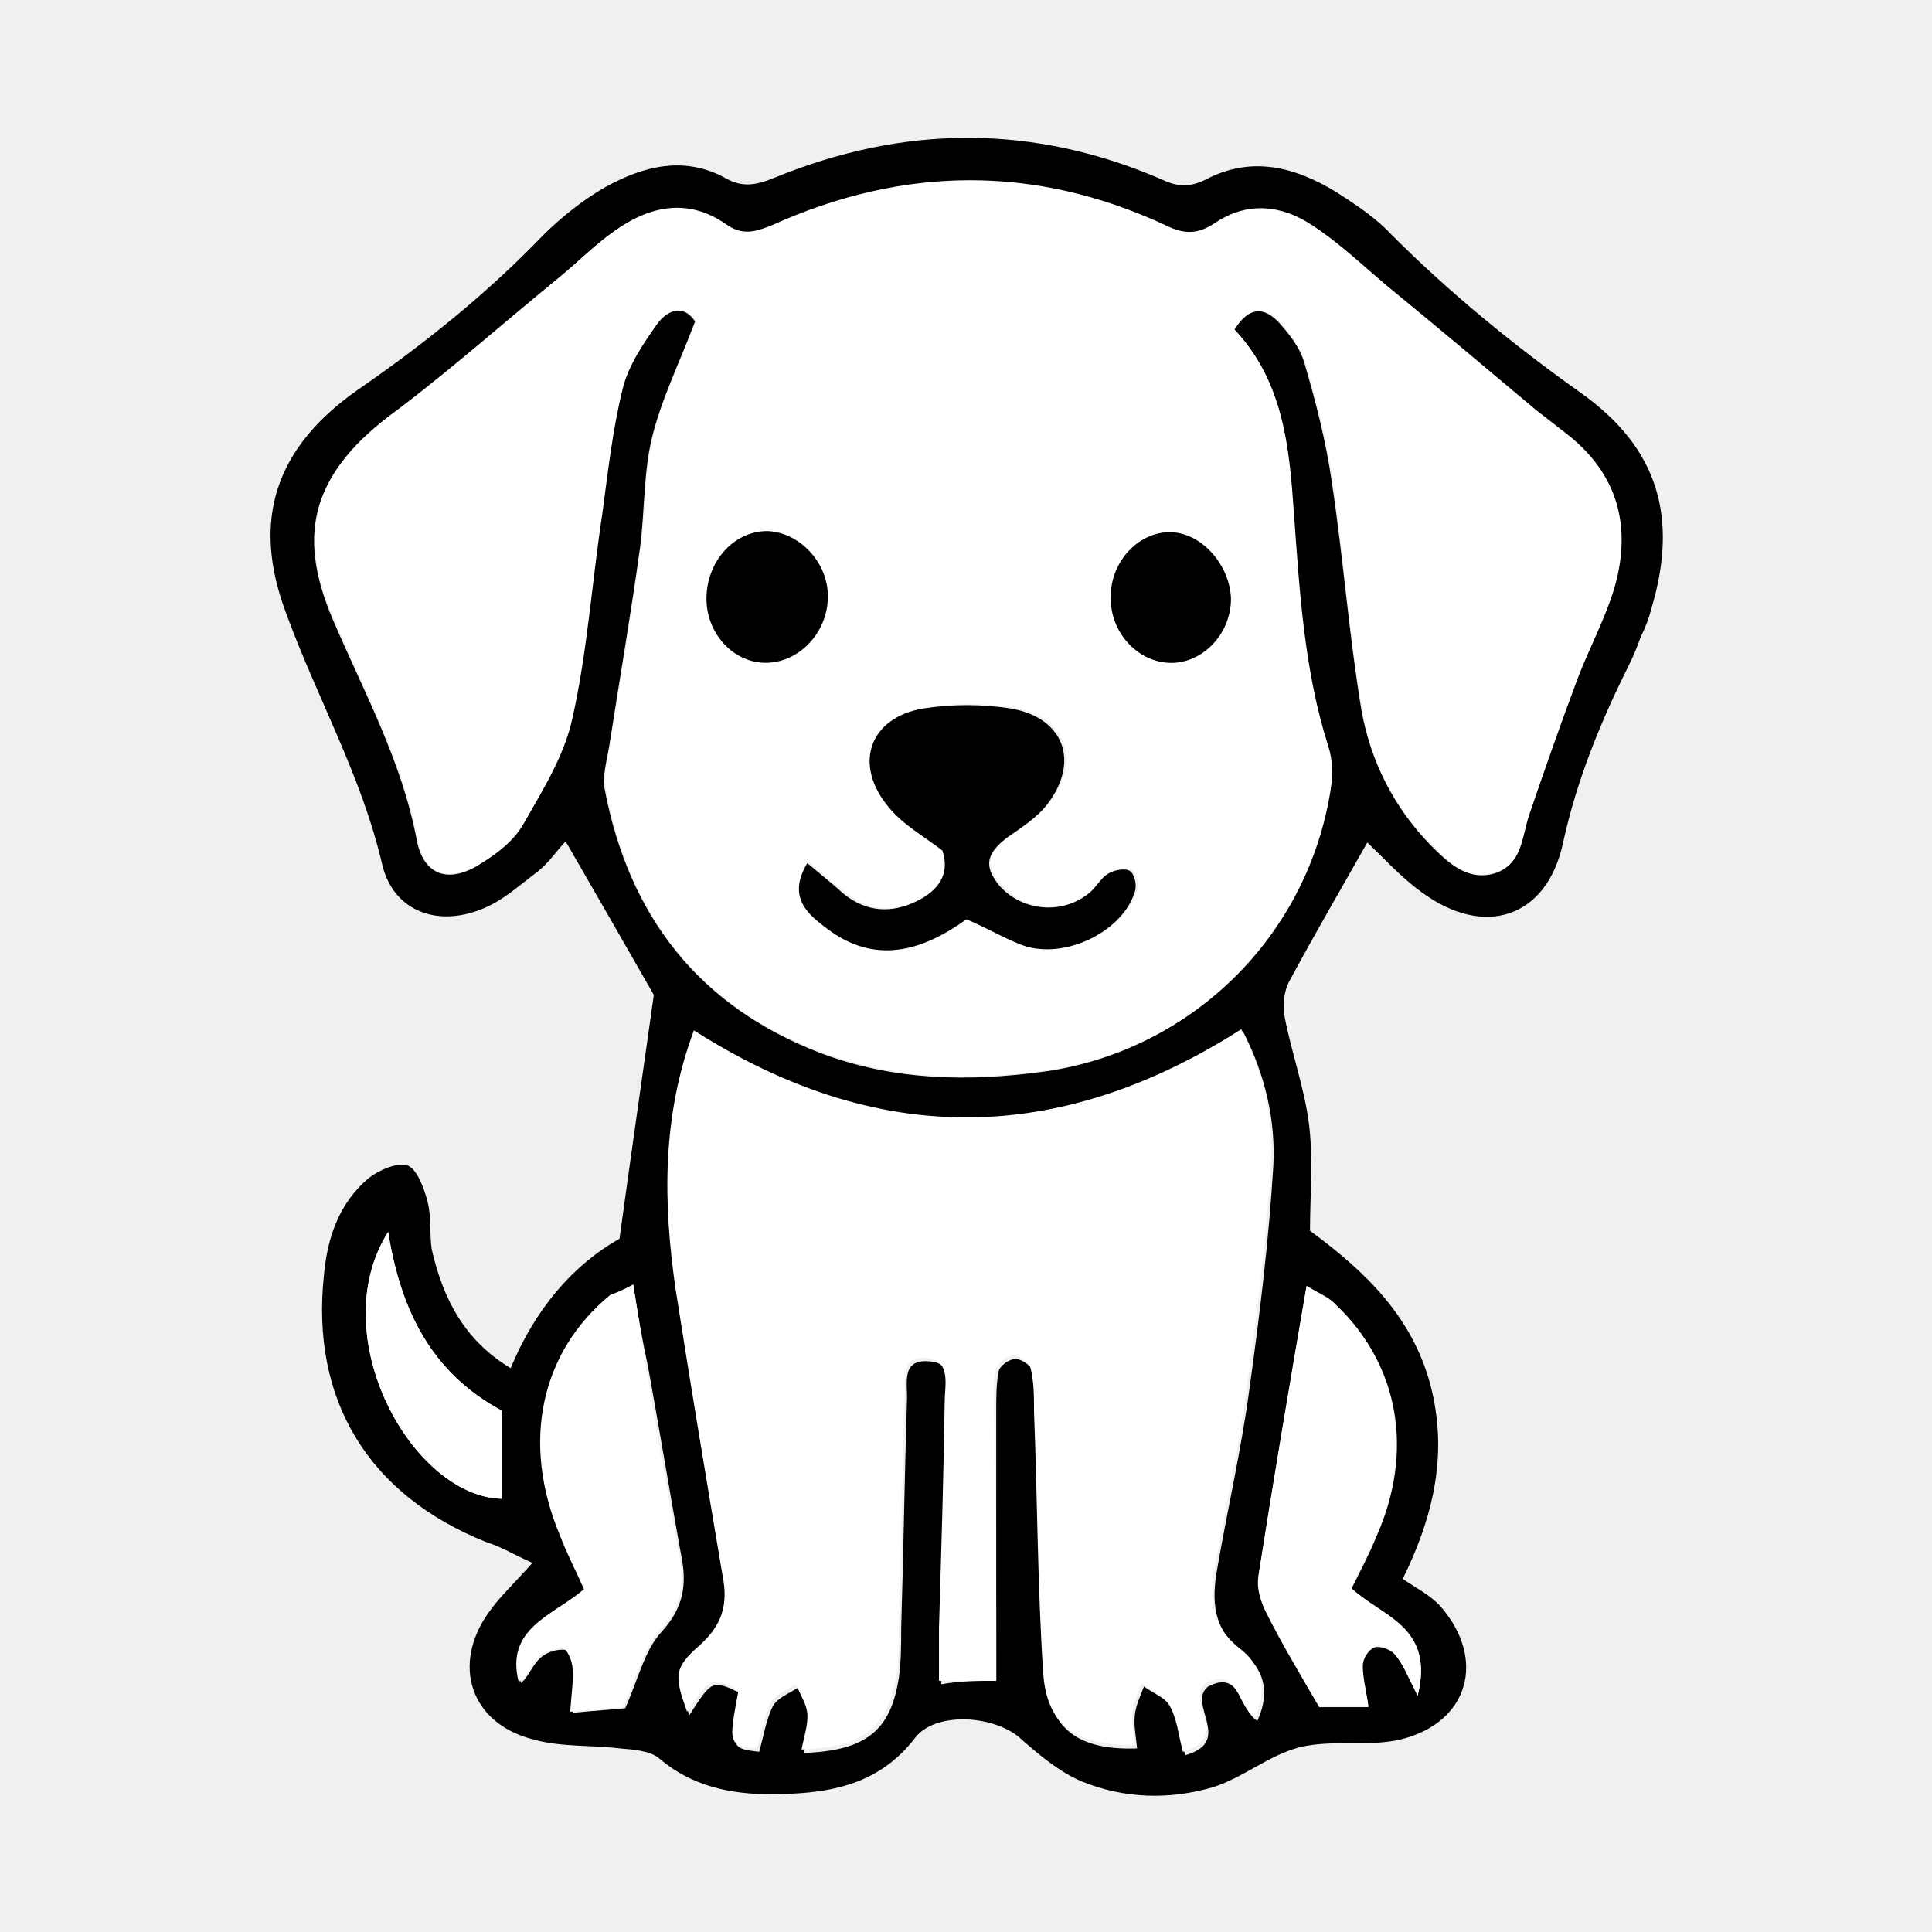
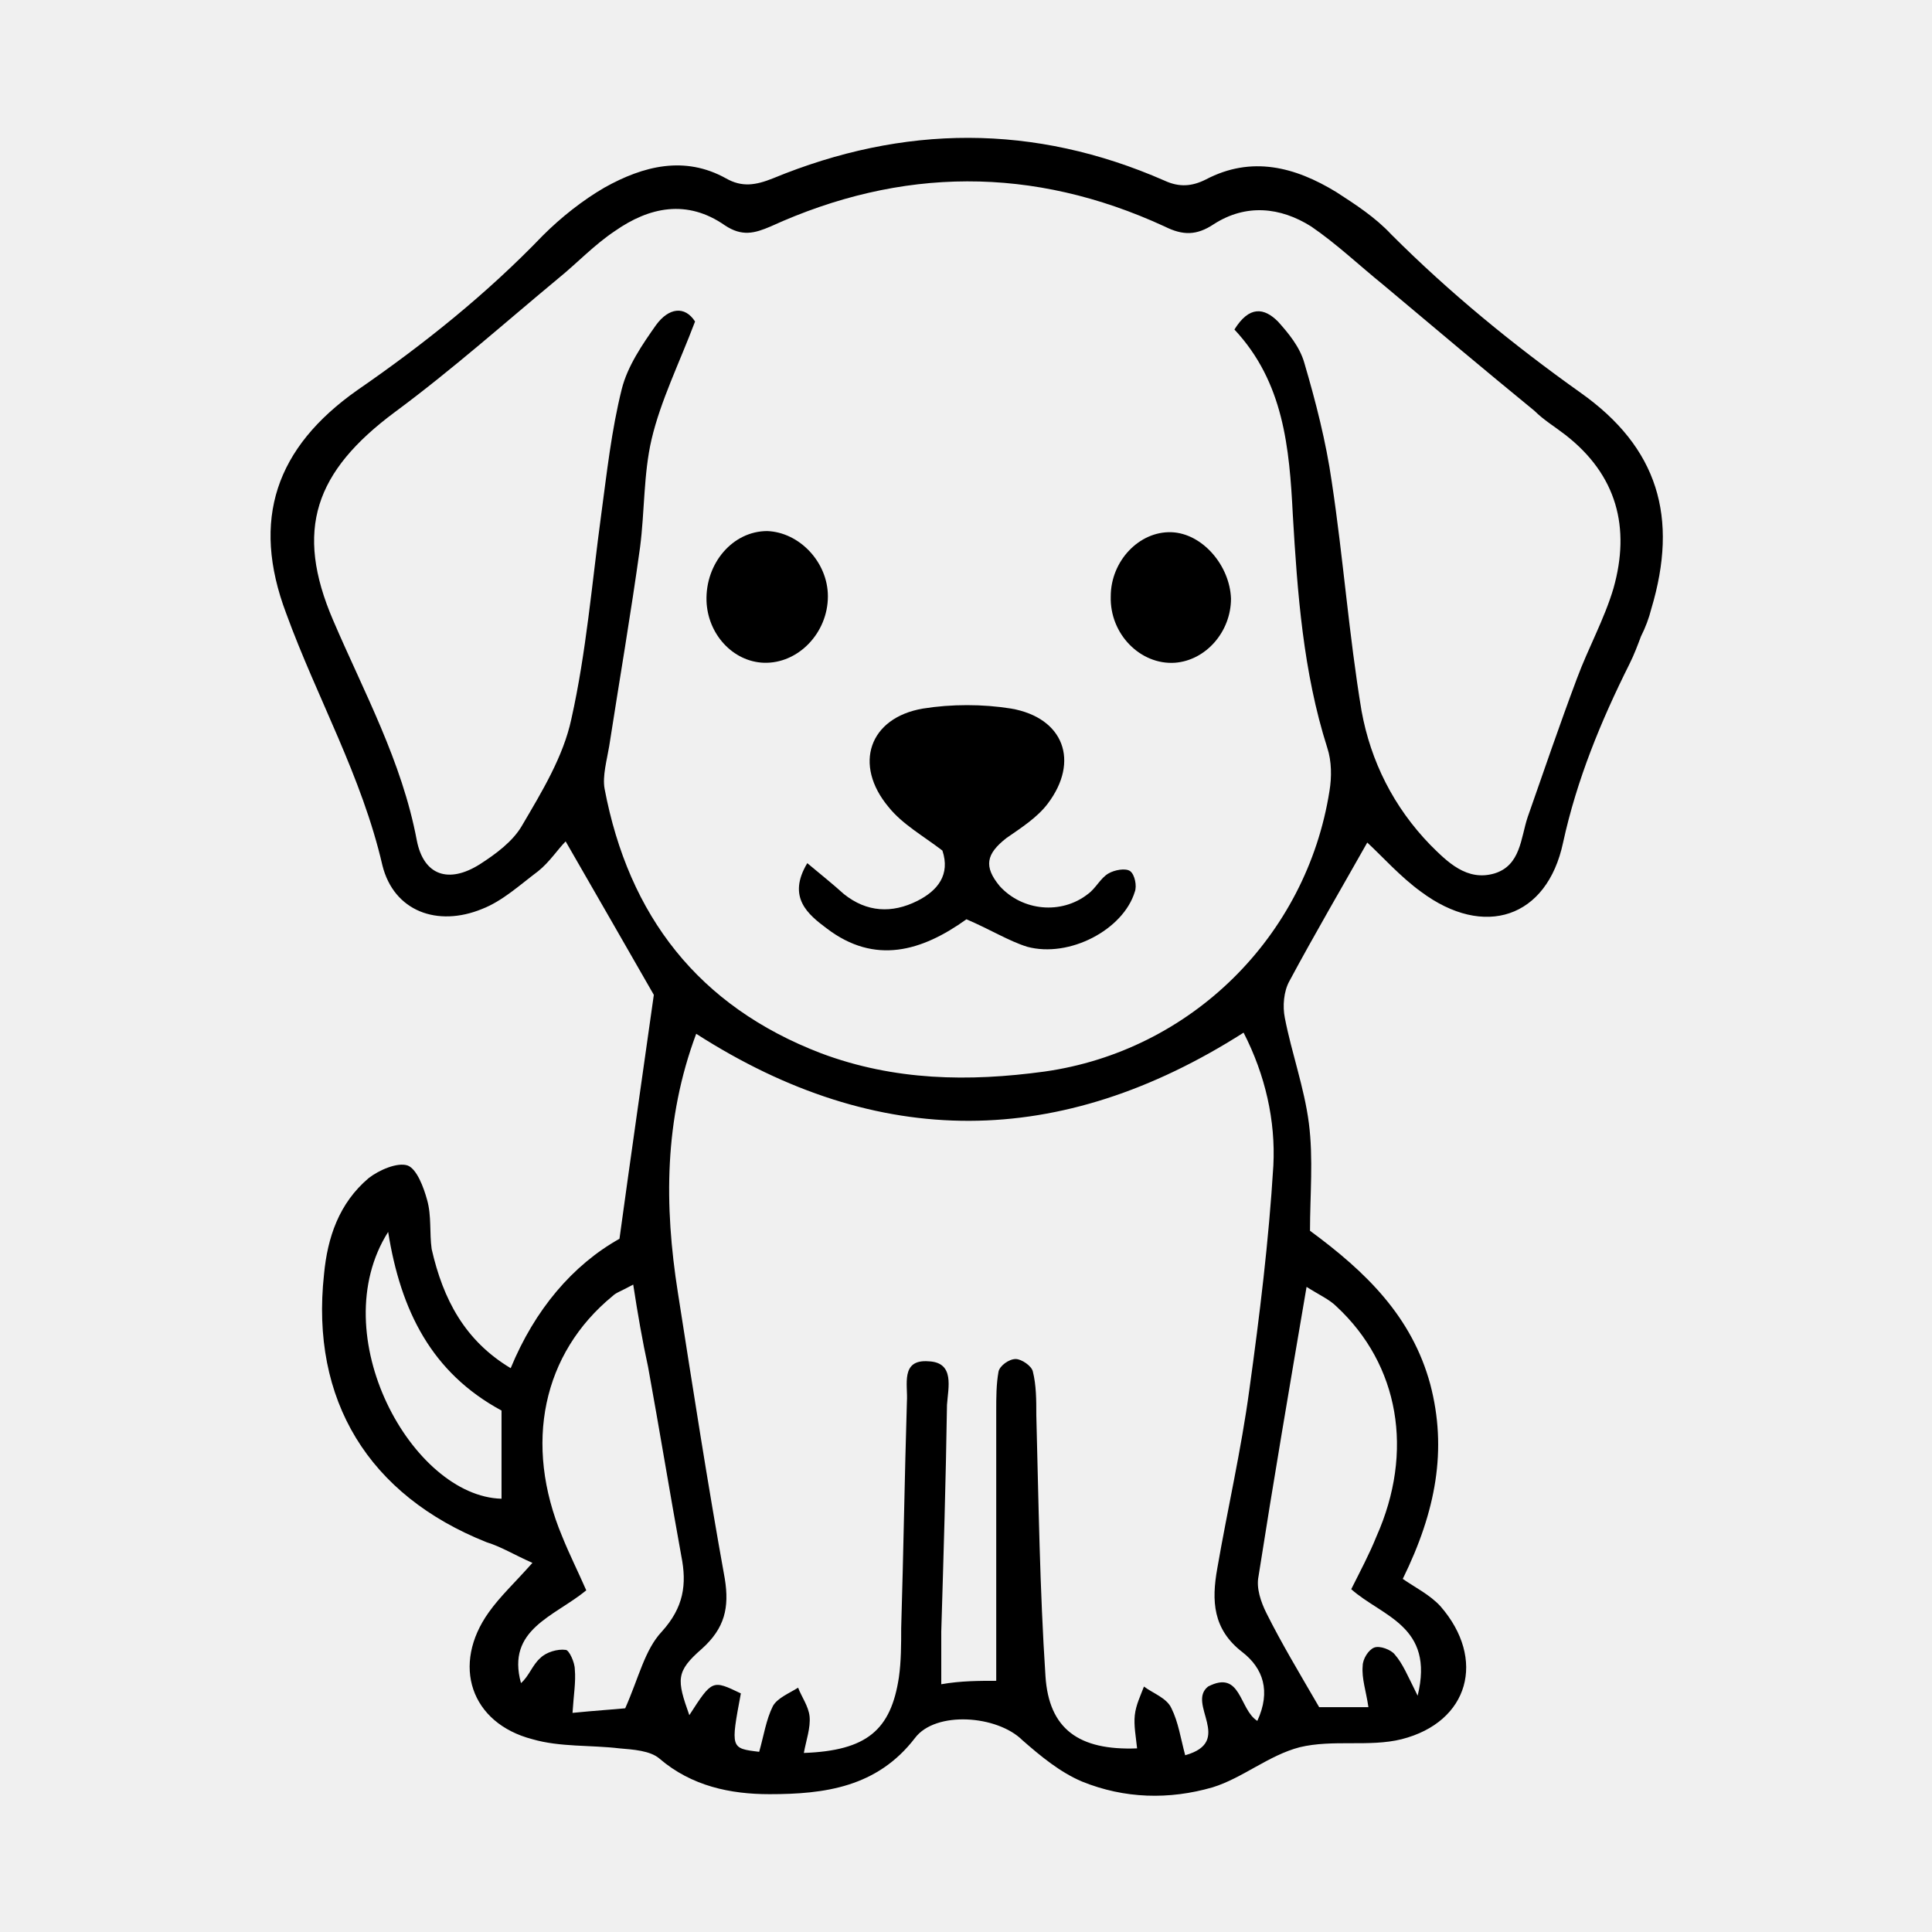
<svg xmlns="http://www.w3.org/2000/svg" viewBox="166.205 350.525 168.71 168.71">
  <g>
    <path d="M210.8,470c2.1-5.1,5.4-9,9.5-11.3c1-7.3,2-14.2,3-21.3c-2.4-4.2-5-8.7-7.7-13.4c-0.7,0.7-1.4,1.8-2.4,2.6   c-1.6,1.2-3.1,2.6-4.9,3.3c-3.9,1.6-7.7,0.2-8.7-3.8c-1.8-7.8-5.7-14.6-8.4-22c-3.1-8.2-0.9-14.5,6.2-19.5   c5.8-4,11.3-8.4,16.2-13.5c1.6-1.6,3.5-3.1,5.4-4.2c3.4-1.9,7-2.8,10.6-0.8c1.4,0.8,2.6,0.6,4.1,0c11.4-4.7,22.8-4.8,34.2,0.2   c1.3,0.6,2.4,0.5,3.6-0.1c4-2.1,7.8-1.1,11.4,1.1c1.7,1.1,3.4,2.2,4.8,3.7c5.1,5.1,10.6,9.6,16.5,13.8c6.8,4.8,8.6,10.9,6.2,18.9   c-0.2,0.8-0.5,1.6-0.9,2.4c-0.3,0.8-0.6,1.6-1,2.4c-2.5,5-4.6,10.1-5.8,15.6c-1.4,6.6-6.9,8.4-12.4,4.3c-1.8-1.3-3.4-3.1-4.7-4.3   c-2.2,3.9-4.6,8-6.8,12.1c-0.5,0.9-0.6,2.2-0.4,3.2c0.6,3.1,1.7,6.1,2.1,9.2c0.4,3.1,0.1,6.3,0.1,9.4c4.9,3.6,8.9,7.5,10.5,13.4   c1.5,5.7,0.5,11.1-2.4,17c1,0.7,2.4,1.4,3.3,2.4c4,4.6,2.5,10.1-3.4,11.6c-2.8,0.7-6,0-8.9,0.7c-2.7,0.7-5,2.7-7.6,3.5   c-3.8,1.1-7.7,1-11.4-0.5c-1.9-0.8-3.6-2.2-5.2-3.6c-2.2-2.2-7.6-2.6-9.4-0.2c-3.3,4.3-7.9,4.9-12.7,4.9c-3.4,0-6.8-0.7-9.6-3.1   c-0.8-0.7-2.3-0.8-3.5-0.9c-2.5-0.3-5.2-0.1-7.6-0.8c-5.4-1.4-7.1-6.5-3.8-11.1c1-1.4,2.2-2.5,3.8-4.3c-1.6-0.7-2.7-1.4-4-1.8   c-10.3-4.1-15.4-12.4-14.2-23.4c0.3-3.2,1.3-6.2,3.9-8.4c0.9-0.7,2.5-1.4,3.4-1.1c0.8,0.3,1.4,1.9,1.7,3c0.4,1.4,0.2,2.9,0.4,4.3   C204.9,464,206.8,467.6,210.8,470z M274,379.3c1.3-2.1,2.6-1.9,3.8-0.7c0.9,1,1.9,2.2,2.3,3.6c1,3.4,1.9,6.9,2.4,10.4   c1,6.6,1.5,13.4,2.6,20c0.8,4.4,2.8,8.4,6,11.7c1.5,1.5,3.2,3.2,5.6,2.5c2.3-0.7,2.3-3.1,2.9-4.9c1.4-4,2.8-8.1,4.3-12.1   c1-2.7,2.4-5.2,3.2-7.9c1.5-5.3,0.3-9.9-4.2-13.4c-0.9-0.7-1.9-1.3-2.7-2.1c-4.4-3.6-8.8-7.3-13.2-11c-2.1-1.7-4.1-3.6-6.3-5.1   c-2.7-1.7-5.7-2-8.5-0.2c-1.5,1-2.7,1-4.3,0.2c-11.5-5.3-23-5.2-34.4,0c-1.4,0.6-2.5,0.9-4-0.1c-3.3-2.3-6.6-1.6-9.6,0.5   c-1.8,1.2-3.3,2.8-4.9,4.1c-4.7,3.9-9.3,8-14.3,11.7c-7,5.2-8.8,10.3-5.4,18.2c2.7,6.3,6,12.3,7.3,19.2c0.6,3.1,2.8,3.8,5.5,2.1   c1.4-0.9,2.9-2,3.7-3.4c1.7-2.9,3.6-6,4.3-9.3c1.3-5.8,1.8-11.9,2.6-17.8c0.5-3.7,0.9-7.4,1.8-11c0.5-2,1.8-3.9,3-5.6   c1.1-1.5,2.5-1.7,3.4-0.3c-1.4,3.7-3,6.9-3.8,10.3c-0.7,3-0.6,6.3-1,9.4c-0.8,5.8-1.8,11.6-2.7,17.4c-0.2,1.2-0.6,2.6-0.4,3.7   c2.1,11.1,8.2,19,18.9,23.1c6.4,2.4,12.9,2.5,19.5,1.6c12.8-1.8,22.9-11.8,24.9-24.5c0.2-1.2,0.2-2.6-0.2-3.8   c-2.1-6.6-2.6-13.5-3-20.3C278.8,389.6,278.3,383.9,274,379.3z M253.2,497.3c0-8.2,0-15.9,0-23.6c0-1.1,0-2.3,0.2-3.4   c0.1-0.5,0.9-1.1,1.5-1.1c0.5,0,1.4,0.6,1.5,1.1c0.3,1.2,0.3,2.5,0.3,3.8c0.2,7.6,0.3,15.2,0.8,22.8c0.3,4.6,2.9,6.5,8,6.3   c-0.1-1-0.3-2-0.2-2.9c0.1-0.9,0.5-1.7,0.8-2.5c0.8,0.6,2,1,2.4,1.9c0.6,1.2,0.8,2.6,1.2,4.1c4.3-1.2,0.1-4.5,2-6   c2.9-1.5,2.7,2,4.3,3c1.2-2.6,0.5-4.6-1.3-6c-2.6-2-2.7-4.5-2.2-7.3c0.9-5.2,2.1-10.4,2.8-15.6c0.9-6.5,1.7-13,2.1-19.6   c0.2-3.9-0.7-7.9-2.6-11.6c-16,10.2-31.9,10.3-47.8,0.1c-2.8,7.5-2.8,15-1.6,22.6c1.3,8.3,2.6,16.7,4.1,25c0.4,2.5,0,4.3-2,6.1   c-2.3,2-2.2,2.7-1.1,5.8c2-3.1,2-3.1,4.5-1.9c-0.9,4.8-0.9,4.8,1.6,5.1c0.4-1.4,0.6-2.8,1.2-4c0.4-0.7,1.4-1.1,2.2-1.6   c0.3,0.8,0.9,1.6,1,2.5c0.1,1-0.3,2.1-0.5,3.2c5.5-0.2,7.6-2,8.3-6.6c0.2-1.4,0.2-2.9,0.2-4.3c0.2-6.6,0.3-13.2,0.5-19.8   c0.1-1.4-0.6-3.7,1.9-3.5c2.3,0.1,1.7,2.3,1.6,3.8c-0.1,6.6-0.3,13.2-0.5,19.8c0,1.5,0,3.1,0,4.6   C250.1,497.3,251.7,497.3,253.2,497.3z M221.5,462.7c-1.1,0.6-1.5,0.7-1.8,1c-6.1,5-7.8,12.9-4.4,21c0.6,1.5,1.4,3.1,2.1,4.7   c-2.8,2.3-7,3.4-5.7,8.1c0.7-0.6,1-1.6,1.7-2.2c0.5-0.5,1.5-0.8,2.2-0.7c0.3,0,0.8,1.1,0.8,1.7c0.1,1.1-0.1,2.2-0.2,3.8   c2-0.2,3.6-0.3,4.6-0.4c1.2-2.7,1.7-5.1,3.2-6.7c1.9-2.1,2.2-4.1,1.7-6.6c-1-5.5-1.9-11-2.9-16.5   C222.3,467.6,221.9,465.3,221.5,462.7z M290,498.6c1.5-6.1-3.1-6.9-5.8-9.3c0.8-1.6,1.6-3.1,2.2-4.6c3.3-7.4,2-15-3.5-20.1   c-0.6-0.6-1.5-1-2.6-1.7c-1.5,8.8-2.9,17-4.2,25.3c-0.2,1,0.2,2.2,0.7,3.2c1.3,2.6,2.8,5.1,4.6,8.2c0.9,0,2.5,0,4.3,0   c-0.2-1.4-0.6-2.5-0.5-3.6c0-0.6,0.5-1.4,1-1.6c0.5-0.2,1.5,0.2,1.8,0.6C288.7,495.8,289.1,496.8,290,498.6z M210,473.7   c-6.1-3.3-8.8-8.7-9.9-15.6c-5.7,9,2.1,23.1,9.9,23.3C210,478.9,210,476.5,210,473.7z" fill="rgb(0, 0, 0)" />
-     <path d="M274,379.3c4.3,4.6,4.8,10.3,5.2,16.1c0.5,6.9,0.9,13.7,3,20.3c0.4,1.2,0.4,2.6,0.2,3.8   c-2,12.7-12,22.7-24.9,24.5c-6.6,0.9-13.1,0.8-19.5-1.6c-10.8-4-16.8-12-18.9-23.1c-0.2-1.2,0.2-2.5,0.4-3.7   c0.9-5.8,1.9-11.6,2.7-17.4c0.4-3.1,0.3-6.4,1-9.4c0.8-3.4,2.4-6.6,3.8-10.3c-0.9-1.3-2.3-1.2-3.4,0.3c-1.2,1.7-2.5,3.6-3,5.6   c-0.9,3.6-1.3,7.3-1.8,11c-0.9,5.9-1.3,12-2.6,17.8c-0.7,3.3-2.6,6.3-4.3,9.3c-0.8,1.4-2.3,2.6-3.7,3.4c-2.8,1.7-4.9,1.1-5.5-2.1   c-1.3-6.9-4.6-12.9-7.3-19.2c-3.4-7.9-1.6-13.1,5.4-18.2c4.9-3.7,9.5-7.8,14.3-11.7c1.7-1.4,3.2-2.9,4.9-4.1c3-2.1,6.3-2.8,9.6-0.5   c1.4,1,2.5,0.7,4,0.1c11.5-5.2,23-5.3,34.4,0c1.6,0.8,2.8,0.8,4.3-0.2c2.8-1.9,5.8-1.6,8.5,0.2c2.3,1.5,4.3,3.4,6.3,5.1   c4.4,3.6,8.8,7.3,13.2,11c0.9,0.7,1.8,1.4,2.7,2.1c4.5,3.5,5.7,8.1,4.2,13.4c-0.8,2.7-2.2,5.3-3.2,7.9c-1.5,4-2.9,8-4.3,12.1   c-0.6,1.9-0.6,4.2-2.9,4.9c-2.4,0.7-4.1-0.9-5.6-2.5c-3.3-3.2-5.3-7.3-6-11.7c-1.2-6.6-1.6-13.3-2.6-20c-0.5-3.5-1.4-7-2.4-10.4   c-0.4-1.3-1.4-2.5-2.3-3.6C276.6,377.4,275.3,377.2,274,379.3z M250.6,430.8c2.1,0.9,3.7,1.9,5.5,2.3c3.7,1,8.5-1.5,9.4-4.8   c0.2-0.6,0-1.5-0.4-1.8c-0.4-0.3-1.4-0.1-1.9,0.2c-0.7,0.4-1.1,1.3-1.8,1.8c-2.4,1.9-5.8,1.5-7.7-0.7c-1.5-1.7-1.3-2.8,0.6-4.2   c1.2-0.9,2.6-1.8,3.6-3c2.8-3.7,1.4-7.5-3.2-8.3c-2.5-0.4-5.2-0.4-7.7,0c-4.7,0.8-6.1,4.9-3,8.6c1.3,1.5,3.1,2.5,4.7,3.8   c0.7,2.1-0.4,3.5-2.2,4.4c-2.2,1.1-4.4,1-6.4-0.6c-1-0.8-2.1-1.7-3.2-2.7c-1.8,3.1,0.1,4.5,1.7,5.7   C242.7,434.8,246.8,433.7,250.6,430.8z M273.7,402.8c0-3-2.5-5.7-5.2-5.8c-2.8-0.1-5.3,2.6-5.3,5.6c0,3.2,2.6,5.9,5.6,5.8   C271.5,408.2,273.7,405.8,273.7,402.8z M238.5,402.6c0-3-2.5-5.7-5.3-5.7c-3,0-5.4,2.8-5.3,6.1c0.1,2.9,2.3,5.3,5,5.4   C235.9,408.6,238.6,405.8,238.5,402.6z" fill="rgb(255, 255, 255)" />
-     <path d="M253.2,497.3c-1.5,0-3,0-5,0c0-1.6,0-3.1,0-4.6c0.2-6.6,0.4-13.2,0.5-19.8c0-1.4,0.6-3.6-1.6-3.8   c-2.4-0.2-1.8,2.1-1.9,3.5c-0.2,6.6-0.3,13.2-0.5,19.8c0,1.4,0,2.9-0.2,4.3c-0.7,4.6-2.8,6.4-8.3,6.6c0.2-1.1,0.6-2.2,0.5-3.2   c-0.1-0.8-0.6-1.6-1-2.5c-0.8,0.5-1.8,0.9-2.2,1.6c-0.6,1.2-0.8,2.7-1.2,4c-2.5-0.3-2.5-0.3-1.6-5.1c-2.4-1.2-2.4-1.2-4.5,1.9   c-1.1-3.1-1.2-3.8,1.1-5.8c2-1.8,2.5-3.6,2-6.1c-1.4-8.3-2.8-16.7-4.1-25c-1.1-7.6-1.2-15.1,1.6-22.6c16,10.2,31.8,10.1,47.8-0.1   c1.9,3.7,2.8,7.6,2.6,11.6c-0.4,6.6-1.2,13.1-2.1,19.6c-0.7,5.2-1.8,10.4-2.8,15.6c-0.5,2.8-0.4,5.3,2.2,7.3c1.7,1.3,2.5,3.4,1.3,6   c-1.6-1-1.4-4.5-4.3-3c-1.9,1.5,2.3,4.8-2,6c-0.4-1.5-0.5-2.9-1.2-4.1c-0.5-0.8-1.6-1.3-2.4-1.9c-0.3,0.8-0.7,1.7-0.8,2.5   c-0.1,0.9,0.1,1.9,0.2,2.9c-5.1,0.1-7.7-1.7-8-6.3c-0.5-7.6-0.5-15.2-0.8-22.8c0-1.3,0-2.6-0.3-3.8c-0.1-0.5-1-1.1-1.5-1.1   c-0.5,0-1.3,0.6-1.5,1.1c-0.3,1.1-0.2,2.3-0.2,3.4C253.2,481.4,253.2,489.1,253.2,497.3z" fill="rgb(255, 255, 255)" />
-     <path d="M221.5,462.7c0.4,2.6,0.8,4.9,1.1,7.1c0.9,5.5,1.9,11,2.9,16.5c0.5,2.5,0.2,4.6-1.7,6.6c-1.4,1.6-2,4-3.2,6.7   c-1,0.1-2.6,0.2-4.6,0.4c0.1-1.6,0.3-2.7,0.2-3.8c0-0.6-0.5-1.7-0.8-1.7c-0.7-0.1-1.7,0.2-2.2,0.7c-0.6,0.6-0.9,1.6-1.7,2.2   c-1.2-4.7,3-5.8,5.7-8.1c-0.7-1.6-1.5-3.1-2.1-4.7c-3.4-8.1-1.7-16,4.4-21C220,463.4,220.4,463.3,221.5,462.7z" fill="rgb(255, 255, 255)" />
-     <path d="M290,498.6c-0.9-1.8-1.3-2.8-2-3.7c-0.4-0.4-1.3-0.8-1.8-0.6c-0.5,0.2-1,1-1,1.6c0,1.1,0.3,2.2,0.5,3.6   c-1.9,0-3.5,0-4.3,0c-1.8-3.1-3.3-5.6-4.6-8.2c-0.5-0.9-0.8-2.2-0.7-3.2c1.3-8.3,2.7-16.6,4.2-25.3c1.1,0.7,2,1,2.6,1.7   c5.4,5.1,6.7,12.8,3.5,20.1c-0.7,1.5-1.5,3-2.2,4.6C286.9,491.7,291.5,492.6,290,498.6z" fill="rgb(255, 255, 255)" />
-     <path d="M210,473.7c0,2.8,0,5.3,0,7.7c-7.8-0.2-15.6-14.2-9.9-23.3C201.2,465,203.9,470.4,210,473.7z" fill="rgb(255, 255, 255)" />
+     <path d="M274,379.3c4.3,4.6,4.8,10.3,5.2,16.1c0.5,6.9,0.9,13.7,3,20.3c0.4,1.2,0.4,2.6,0.2,3.8   c-2,12.7-12,22.7-24.9,24.5c-6.6,0.9-13.1,0.8-19.5-1.6c-10.8-4-16.8-12-18.9-23.1c-0.2-1.2,0.2-2.5,0.4-3.7   c0.9-5.8,1.9-11.6,2.7-17.4c0.4-3.1,0.3-6.4,1-9.4c0.8-3.4,2.4-6.6,3.8-10.3c-0.9-1.3-2.3-1.2-3.4,0.3c-1.2,1.7-2.5,3.6-3,5.6   c-0.9,3.6-1.3,7.3-1.8,11c-0.9,5.9-1.3,12-2.6,17.8c-0.7,3.3-2.6,6.3-4.3,9.3c-0.8,1.4-2.3,2.6-3.7,3.4c-2.8,1.7-4.9,1.1-5.5-2.1   c-1.3-6.9-4.6-12.9-7.3-19.2c-3.4-7.9-1.6-13.1,5.4-18.2c4.9-3.7,9.5-7.8,14.3-11.7c1.7-1.4,3.2-2.9,4.9-4.1c3-2.1,6.3-2.8,9.6-0.5   c1.4,1,2.5,0.7,4,0.1c11.5-5.2,23-5.3,34.4,0c1.6,0.8,2.8,0.8,4.3-0.2c2.8-1.9,5.8-1.6,8.5,0.2c2.3,1.5,4.3,3.4,6.3,5.1   c4.4,3.6,8.8,7.3,13.2,11c0.9,0.7,1.8,1.4,2.7,2.1c4.5,3.5,5.7,8.1,4.2,13.4c-0.8,2.7-2.2,5.3-3.2,7.9c-1.5,4-2.9,8-4.3,12.1   c-0.6,1.9-0.6,4.2-2.9,4.9c-2.4,0.7-4.1-0.9-5.6-2.5c-3.3-3.2-5.3-7.3-6-11.7c-1.2-6.6-1.6-13.3-2.6-20c-0.5-3.5-1.4-7-2.4-10.4   c-0.4-1.3-1.4-2.5-2.3-3.6C276.6,377.4,275.3,377.2,274,379.3z M250.6,430.8c2.1,0.9,3.7,1.9,5.5,2.3c3.7,1,8.5-1.5,9.4-4.8   c0.2-0.6,0-1.5-0.4-1.8c-0.4-0.3-1.4-0.1-1.9,0.2c-0.7,0.4-1.1,1.3-1.8,1.8c-2.4,1.9-5.8,1.5-7.7-0.7c-1.5-1.7-1.3-2.8,0.6-4.2   c1.2-0.9,2.6-1.8,3.6-3c2.8-3.7,1.4-7.5-3.2-8.3c-2.5-0.4-5.2-0.4-7.7,0c-4.7,0.8-6.1,4.9-3,8.6c1.3,1.5,3.1,2.5,4.7,3.8   c0.7,2.1-0.4,3.5-2.2,4.4c-2.2,1.1-4.4,1-6.4-0.6c-1-0.8-2.1-1.7-3.2-2.7c-1.8,3.1,0.1,4.5,1.7,5.7   C242.7,434.8,246.8,433.7,250.6,430.8z M273.7,402.8c0-3-2.5-5.7-5.2-5.8c-2.8-0.1-5.3,2.6-5.3,5.6c0,3.2,2.6,5.9,5.6,5.8   C271.5,408.2,273.7,405.8,273.7,402.8z M238.5,402.6c0-3-2.5-5.7-5.3-5.7c-3,0-5.4,2.8-5.3,6.1c0.1,2.9,2.3,5.3,5,5.4   C235.9,408.6,238.6,405.8,238.5,402.6z" fill="none" data-pawn-backing-fill="white" />
+     <path d="M253.2,497.3c-1.5,0-3,0-5,0c0-1.6,0-3.1,0-4.6c0.2-6.6,0.4-13.2,0.5-19.8c0-1.4,0.6-3.6-1.6-3.8   c-2.4-0.2-1.8,2.1-1.9,3.5c-0.2,6.6-0.3,13.2-0.5,19.8c0,1.4,0,2.9-0.2,4.3c-0.7,4.6-2.8,6.4-8.3,6.6c0.2-1.1,0.6-2.2,0.5-3.2   c-0.1-0.8-0.6-1.6-1-2.5c-0.8,0.5-1.8,0.9-2.2,1.6c-0.6,1.2-0.8,2.7-1.2,4c-2.5-0.3-2.5-0.3-1.6-5.1c-2.4-1.2-2.4-1.2-4.5,1.9   c-1.1-3.1-1.2-3.8,1.1-5.8c2-1.8,2.5-3.6,2-6.1c-1.4-8.3-2.8-16.7-4.1-25c-1.1-7.6-1.2-15.1,1.6-22.6c16,10.2,31.8,10.1,47.8-0.1   c1.9,3.7,2.8,7.6,2.6,11.6c-0.4,6.6-1.2,13.1-2.1,19.6c-0.7,5.2-1.8,10.4-2.8,15.6c-0.5,2.8-0.4,5.3,2.2,7.3c1.7,1.3,2.5,3.4,1.3,6   c-1.6-1-1.4-4.5-4.3-3c-1.9,1.5,2.3,4.8-2,6c-0.4-1.5-0.5-2.9-1.2-4.1c-0.5-0.8-1.6-1.3-2.4-1.9c-0.3,0.8-0.7,1.7-0.8,2.5   c-0.1,0.9,0.1,1.9,0.2,2.9c-5.1,0.1-7.7-1.7-8-6.3c-0.5-7.6-0.5-15.2-0.8-22.8c0-1.3,0-2.6-0.3-3.8c-0.1-0.5-1-1.1-1.5-1.1   c-0.5,0-1.3,0.6-1.5,1.1c-0.3,1.1-0.2,2.3-0.2,3.4C253.2,481.4,253.2,489.1,253.2,497.3z" fill="none" data-pawn-backing-fill="white" />
+     <path d="M221.5,462.7c0.4,2.6,0.8,4.9,1.1,7.1c0.9,5.5,1.9,11,2.9,16.5c0.5,2.5,0.2,4.6-1.7,6.6c-1.4,1.6-2,4-3.2,6.7   c-1,0.1-2.6,0.2-4.6,0.4c0.1-1.6,0.3-2.7,0.2-3.8c0-0.6-0.5-1.7-0.8-1.7c-0.7-0.1-1.7,0.2-2.2,0.7c-0.6,0.6-0.9,1.6-1.7,2.2   c-1.2-4.7,3-5.8,5.7-8.1c-0.7-1.6-1.5-3.1-2.1-4.7c-3.4-8.1-1.7-16,4.4-21C220,463.4,220.4,463.3,221.5,462.7z" fill="none" data-pawn-backing-fill="white" />
+     <path d="M290,498.6c-0.9-1.8-1.3-2.8-2-3.7c-0.4-0.4-1.3-0.8-1.8-0.6c-0.5,0.2-1,1-1,1.6c0,1.1,0.3,2.2,0.5,3.6   c-1.9,0-3.5,0-4.3,0c-1.8-3.1-3.3-5.6-4.6-8.2c-0.5-0.9-0.8-2.2-0.7-3.2c1.3-8.3,2.7-16.6,4.2-25.3c1.1,0.7,2,1,2.6,1.7   c5.4,5.1,6.7,12.8,3.5,20.1c-0.7,1.5-1.5,3-2.2,4.6C286.9,491.7,291.5,492.6,290,498.6z" fill="none" data-pawn-backing-fill="white" />
+     <path d="M210,473.7c0,2.8,0,5.3,0,7.7c-7.8-0.2-15.6-14.2-9.9-23.3C201.2,465,203.9,470.4,210,473.7z" fill="none" data-pawn-backing-fill="white" />
    <path d="M250.6,430.8c-3.9,2.8-8,4-12.2,0.8c-1.6-1.2-3.5-2.7-1.7-5.7c1.2,1,2.2,1.8,3.2,2.7c2,1.6,4.2,1.7,6.4,0.6   c1.8-0.9,2.9-2.3,2.2-4.4c-1.7-1.3-3.5-2.3-4.7-3.8c-3.1-3.7-1.7-7.8,3-8.6c2.5-0.4,5.2-0.4,7.7,0c4.6,0.8,6,4.6,3.2,8.3   c-0.9,1.2-2.3,2.1-3.6,3c-1.8,1.4-2,2.5-0.6,4.2c2,2.2,5.4,2.5,7.7,0.7c0.7-0.5,1.1-1.4,1.8-1.8c0.5-0.3,1.5-0.5,1.9-0.2   c0.4,0.3,0.6,1.3,0.4,1.8c-1,3.3-5.7,5.8-9.4,4.8C254.3,432.7,252.7,431.7,250.6,430.8z" fill="rgb(0, 0, 0)" />
    <path d="M273.7,402.8c0,2.9-2.2,5.4-4.9,5.6c-3,0.2-5.7-2.5-5.6-5.8c0-3.1,2.5-5.7,5.3-5.6C271.2,397.1,273.6,399.9,273.7,402.8z" fill="rgb(0, 0, 0)" />
    <path d="M238.5,402.6c0,3.2-2.6,5.9-5.6,5.8c-2.7-0.1-4.9-2.5-5-5.4c-0.1-3.3,2.3-6.1,5.3-6.1C236,397,238.5,399.6,238.5,402.6z" fill="rgb(0, 0, 0)" />
  </g>
</svg>
